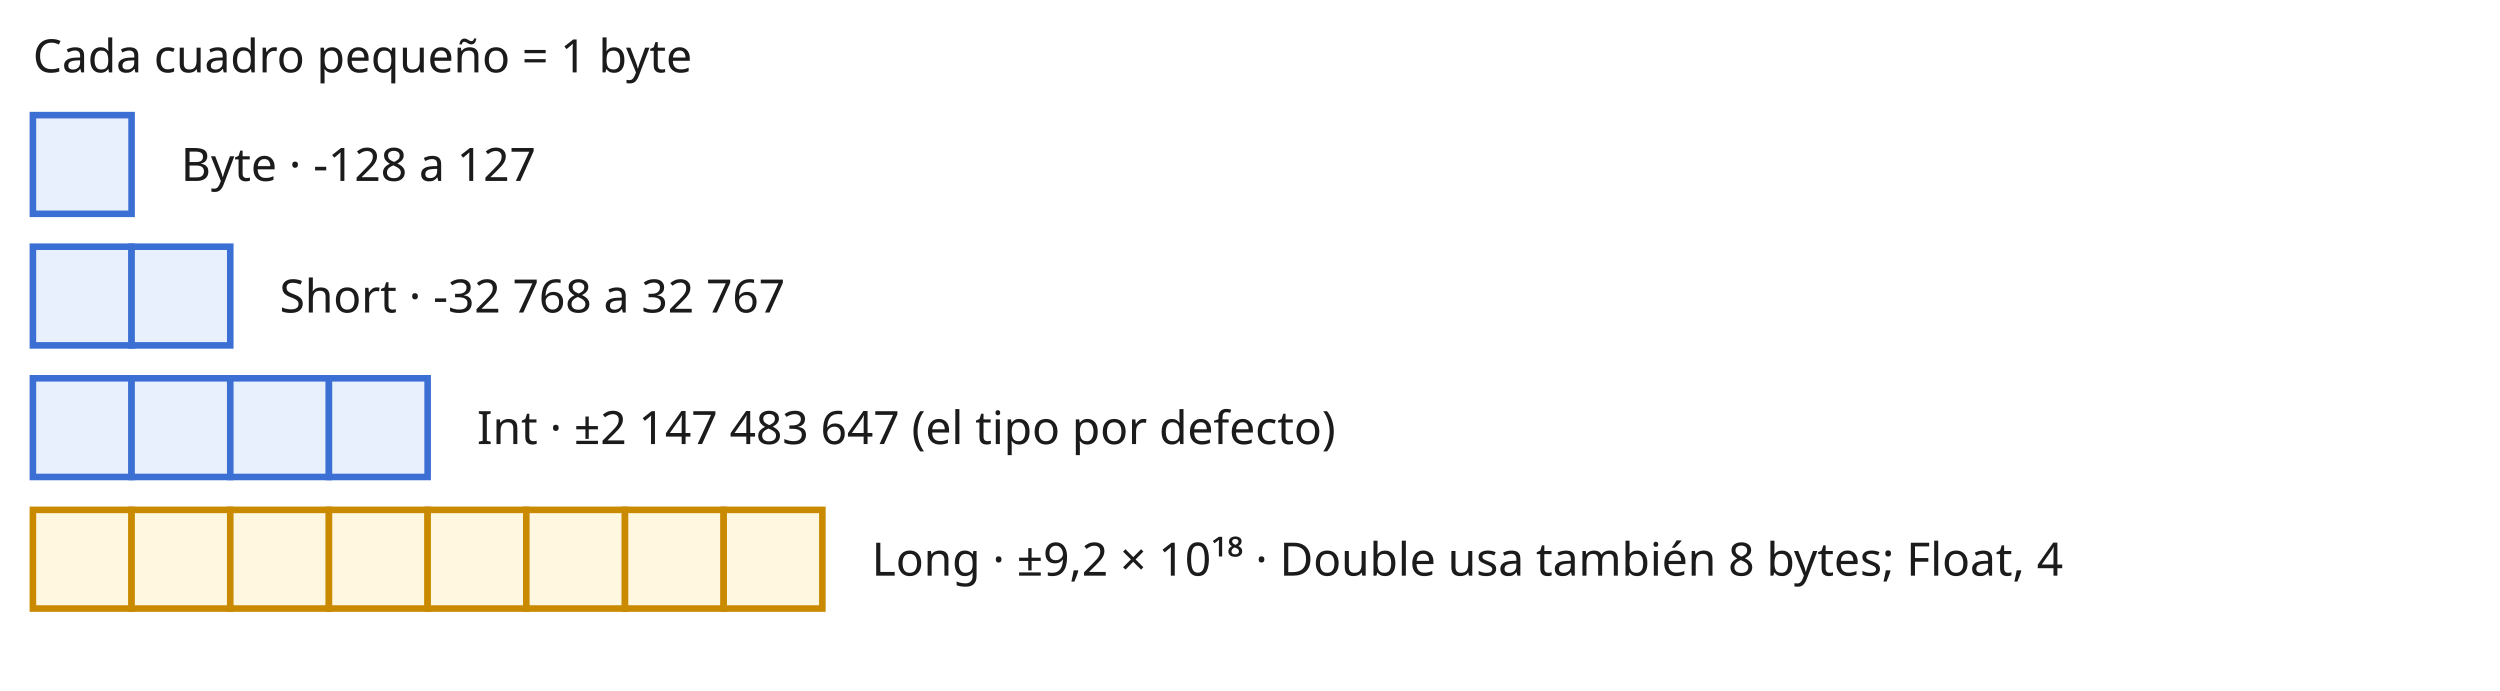
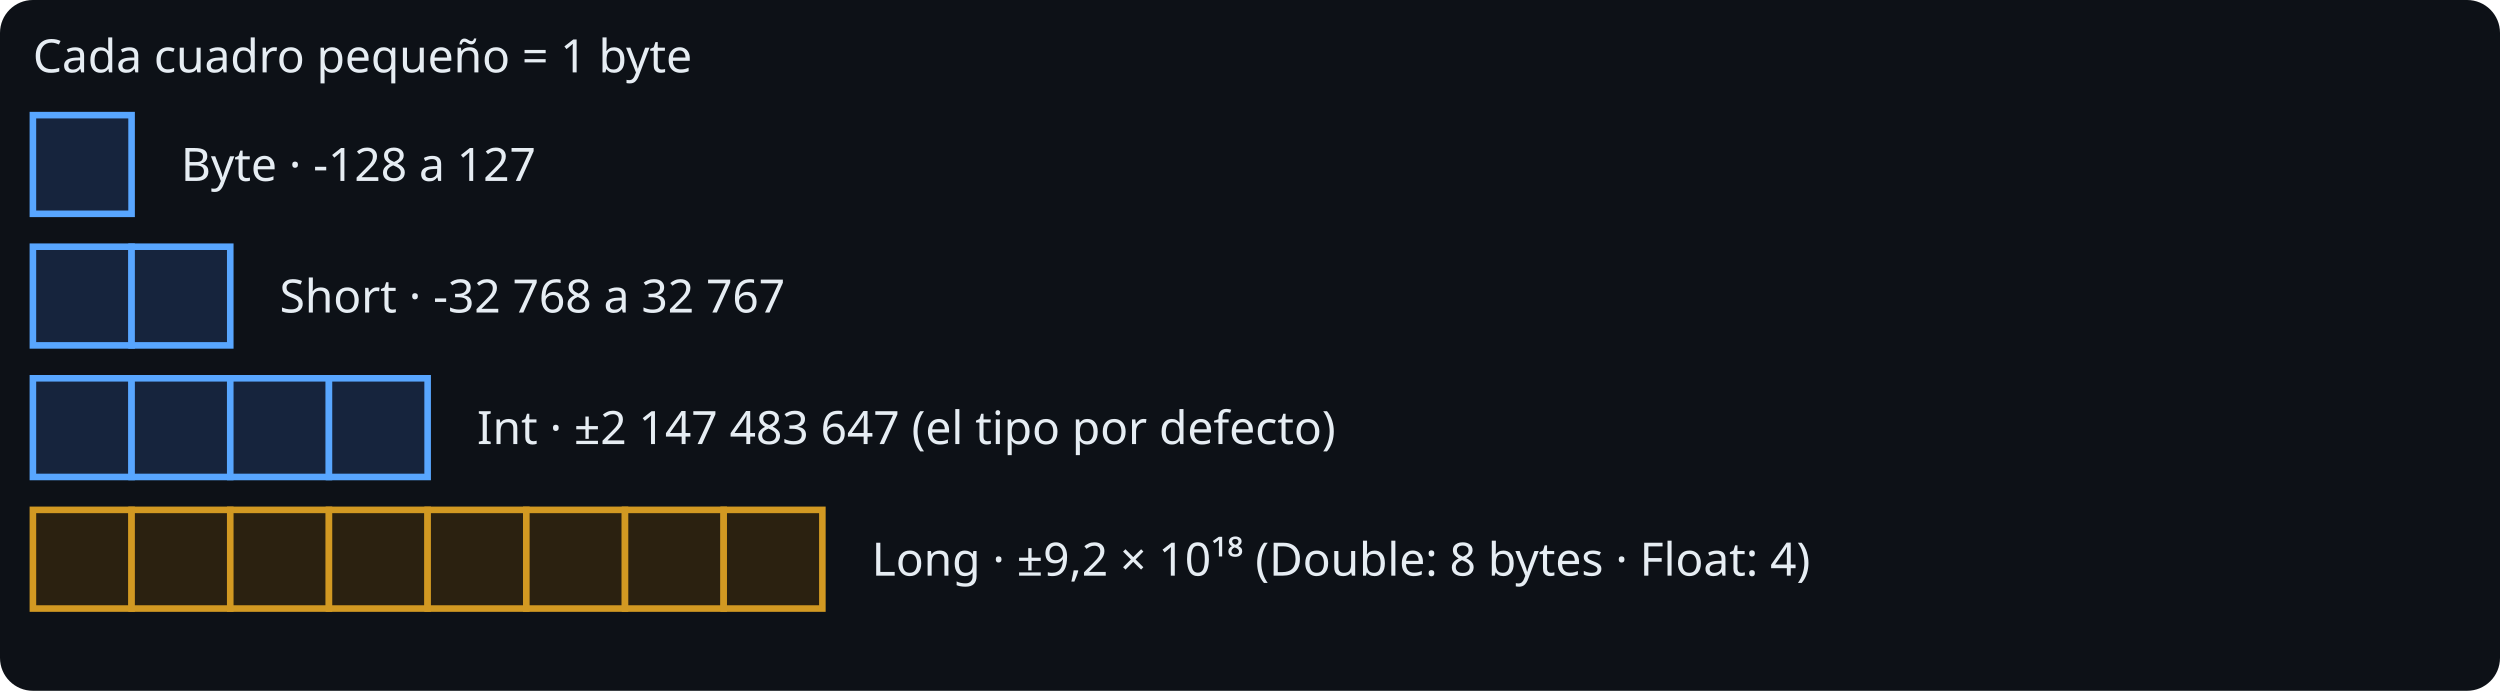
<svg xmlns="http://www.w3.org/2000/svg" viewBox="0 0 760 210" role="img" aria-labelledby="t d">
-   <style>text{font:14px sans-serif;fill:#1b1b1b}.b{fill:#e8f0fe;stroke:#3b6fd4;stroke-width:2}.f{fill:#fff7e0;stroke:#c98a00;stroke-width:2}.s{font-size:12px;fill:#444}</style>
+   <style>text{font:14px sans-serif;fill:#e6edf3}.b{fill:#16243d;stroke:#58a6ff;stroke-width:2}.f{fill:#2b2110;stroke:#d29922;stroke-width:2}.s{font-size:12px;fill:#9aa4af}</style>
+   <rect id="bg" width="100%" height="100%" fill="#0d1117" rx="10" />
  <text x="10" y="22">Cada cuadro pequeño = 1 byte</text>
  <g class="b">
    <rect x="10" y="35" width="30" height="30" />
  </g>
  <text x="55" y="55">Byte  · -128 a 127</text>
  <g class="b">
    <rect x="10" y="75" width="30" height="30" />
    <rect x="40" y="75" width="30" height="30" />
  </g>
  <text x="85" y="95">Short · -32 768 a 32 767</text>
  <g class="b">
    <rect x="10" y="115" width="30" height="30" />
    <rect x="40" y="115" width="30" height="30" />
    <rect x="70" y="115" width="30" height="30" />
    <rect x="100" y="115" width="30" height="30" />
  </g>
  <text x="145" y="135">Int · ±2 147 483 647 (el tipo por defecto)</text>
  <g class="f">
    <rect x="10" y="155" width="30" height="30" />
    <rect x="40" y="155" width="30" height="30" />
    <rect x="70" y="155" width="30" height="30" />
    <rect x="100" y="155" width="30" height="30" />
    <rect x="130" y="155" width="30" height="30" />
    <rect x="160" y="155" width="30" height="30" />
    <rect x="190" y="155" width="30" height="30" />
    <rect x="220" y="155" width="30" height="30" />
  </g>
-   <text x="265" y="175">Long · ±9,2 × 10¹⁸ · Double usa también 8 bytes; Float, 4</text>
+   <text x="265" y="175">Long · ±9,2 × 10¹⁸  (Double: 8 bytes · Float: 4)</text>
</svg>
